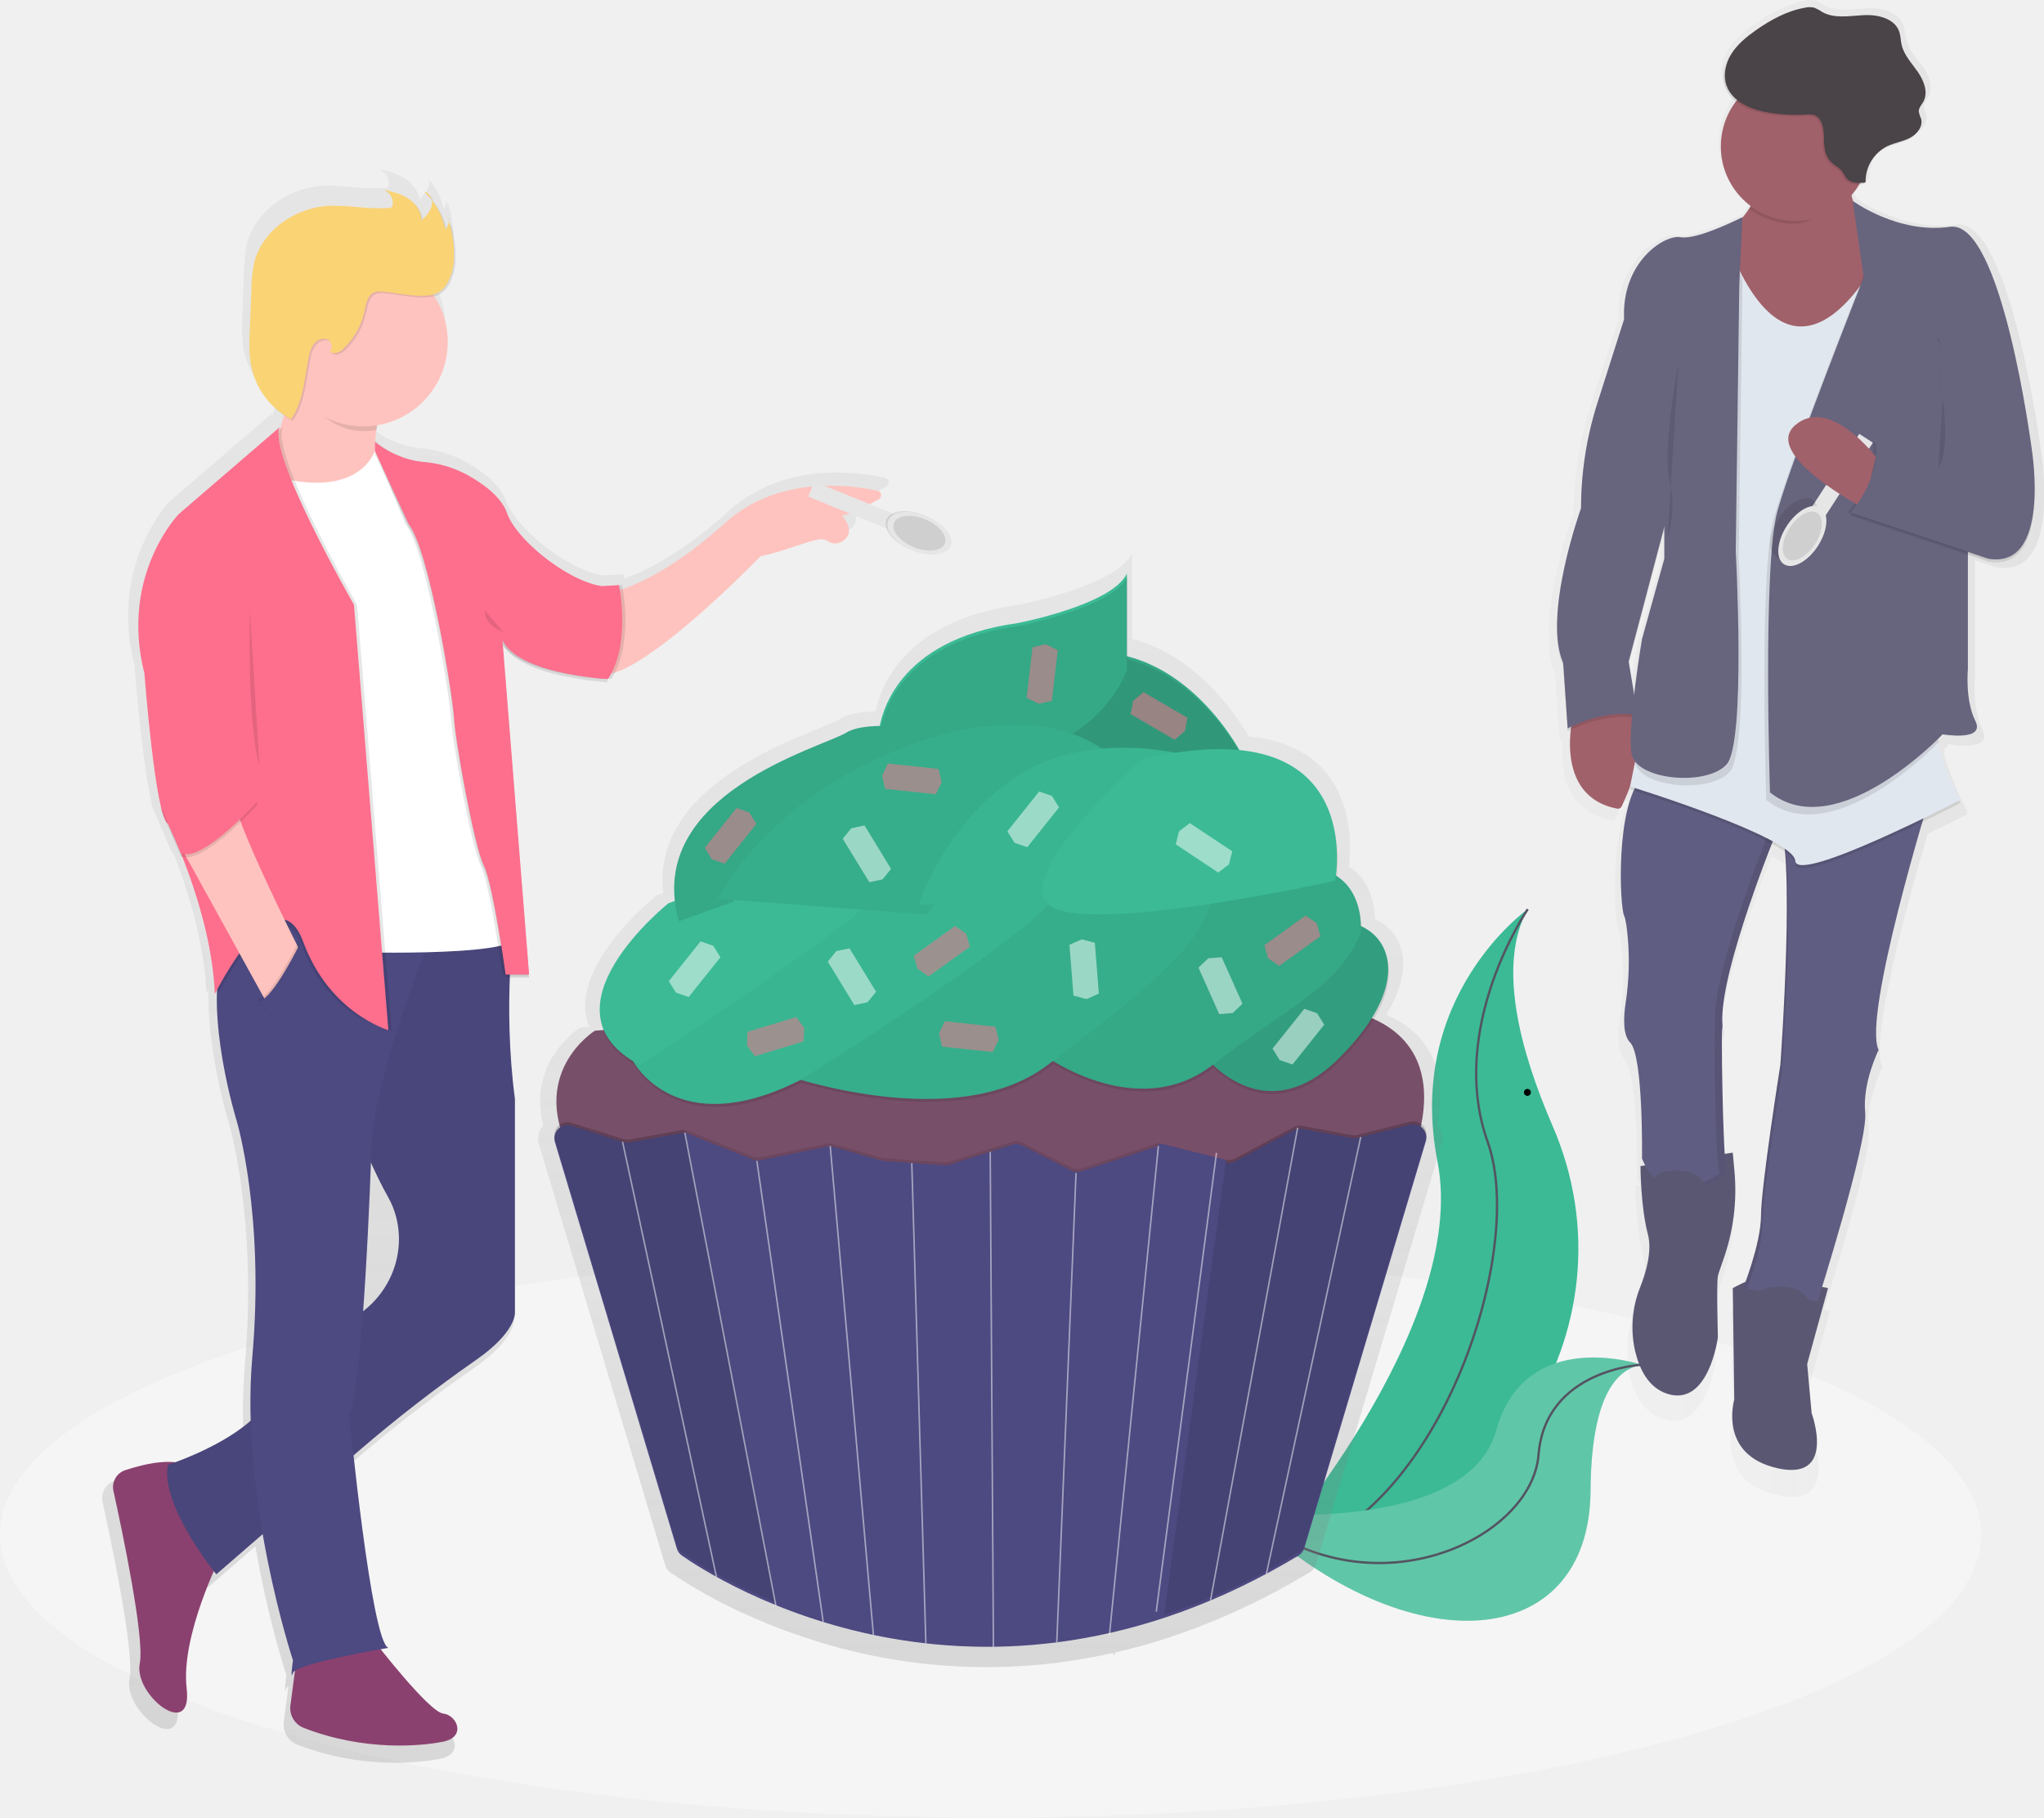
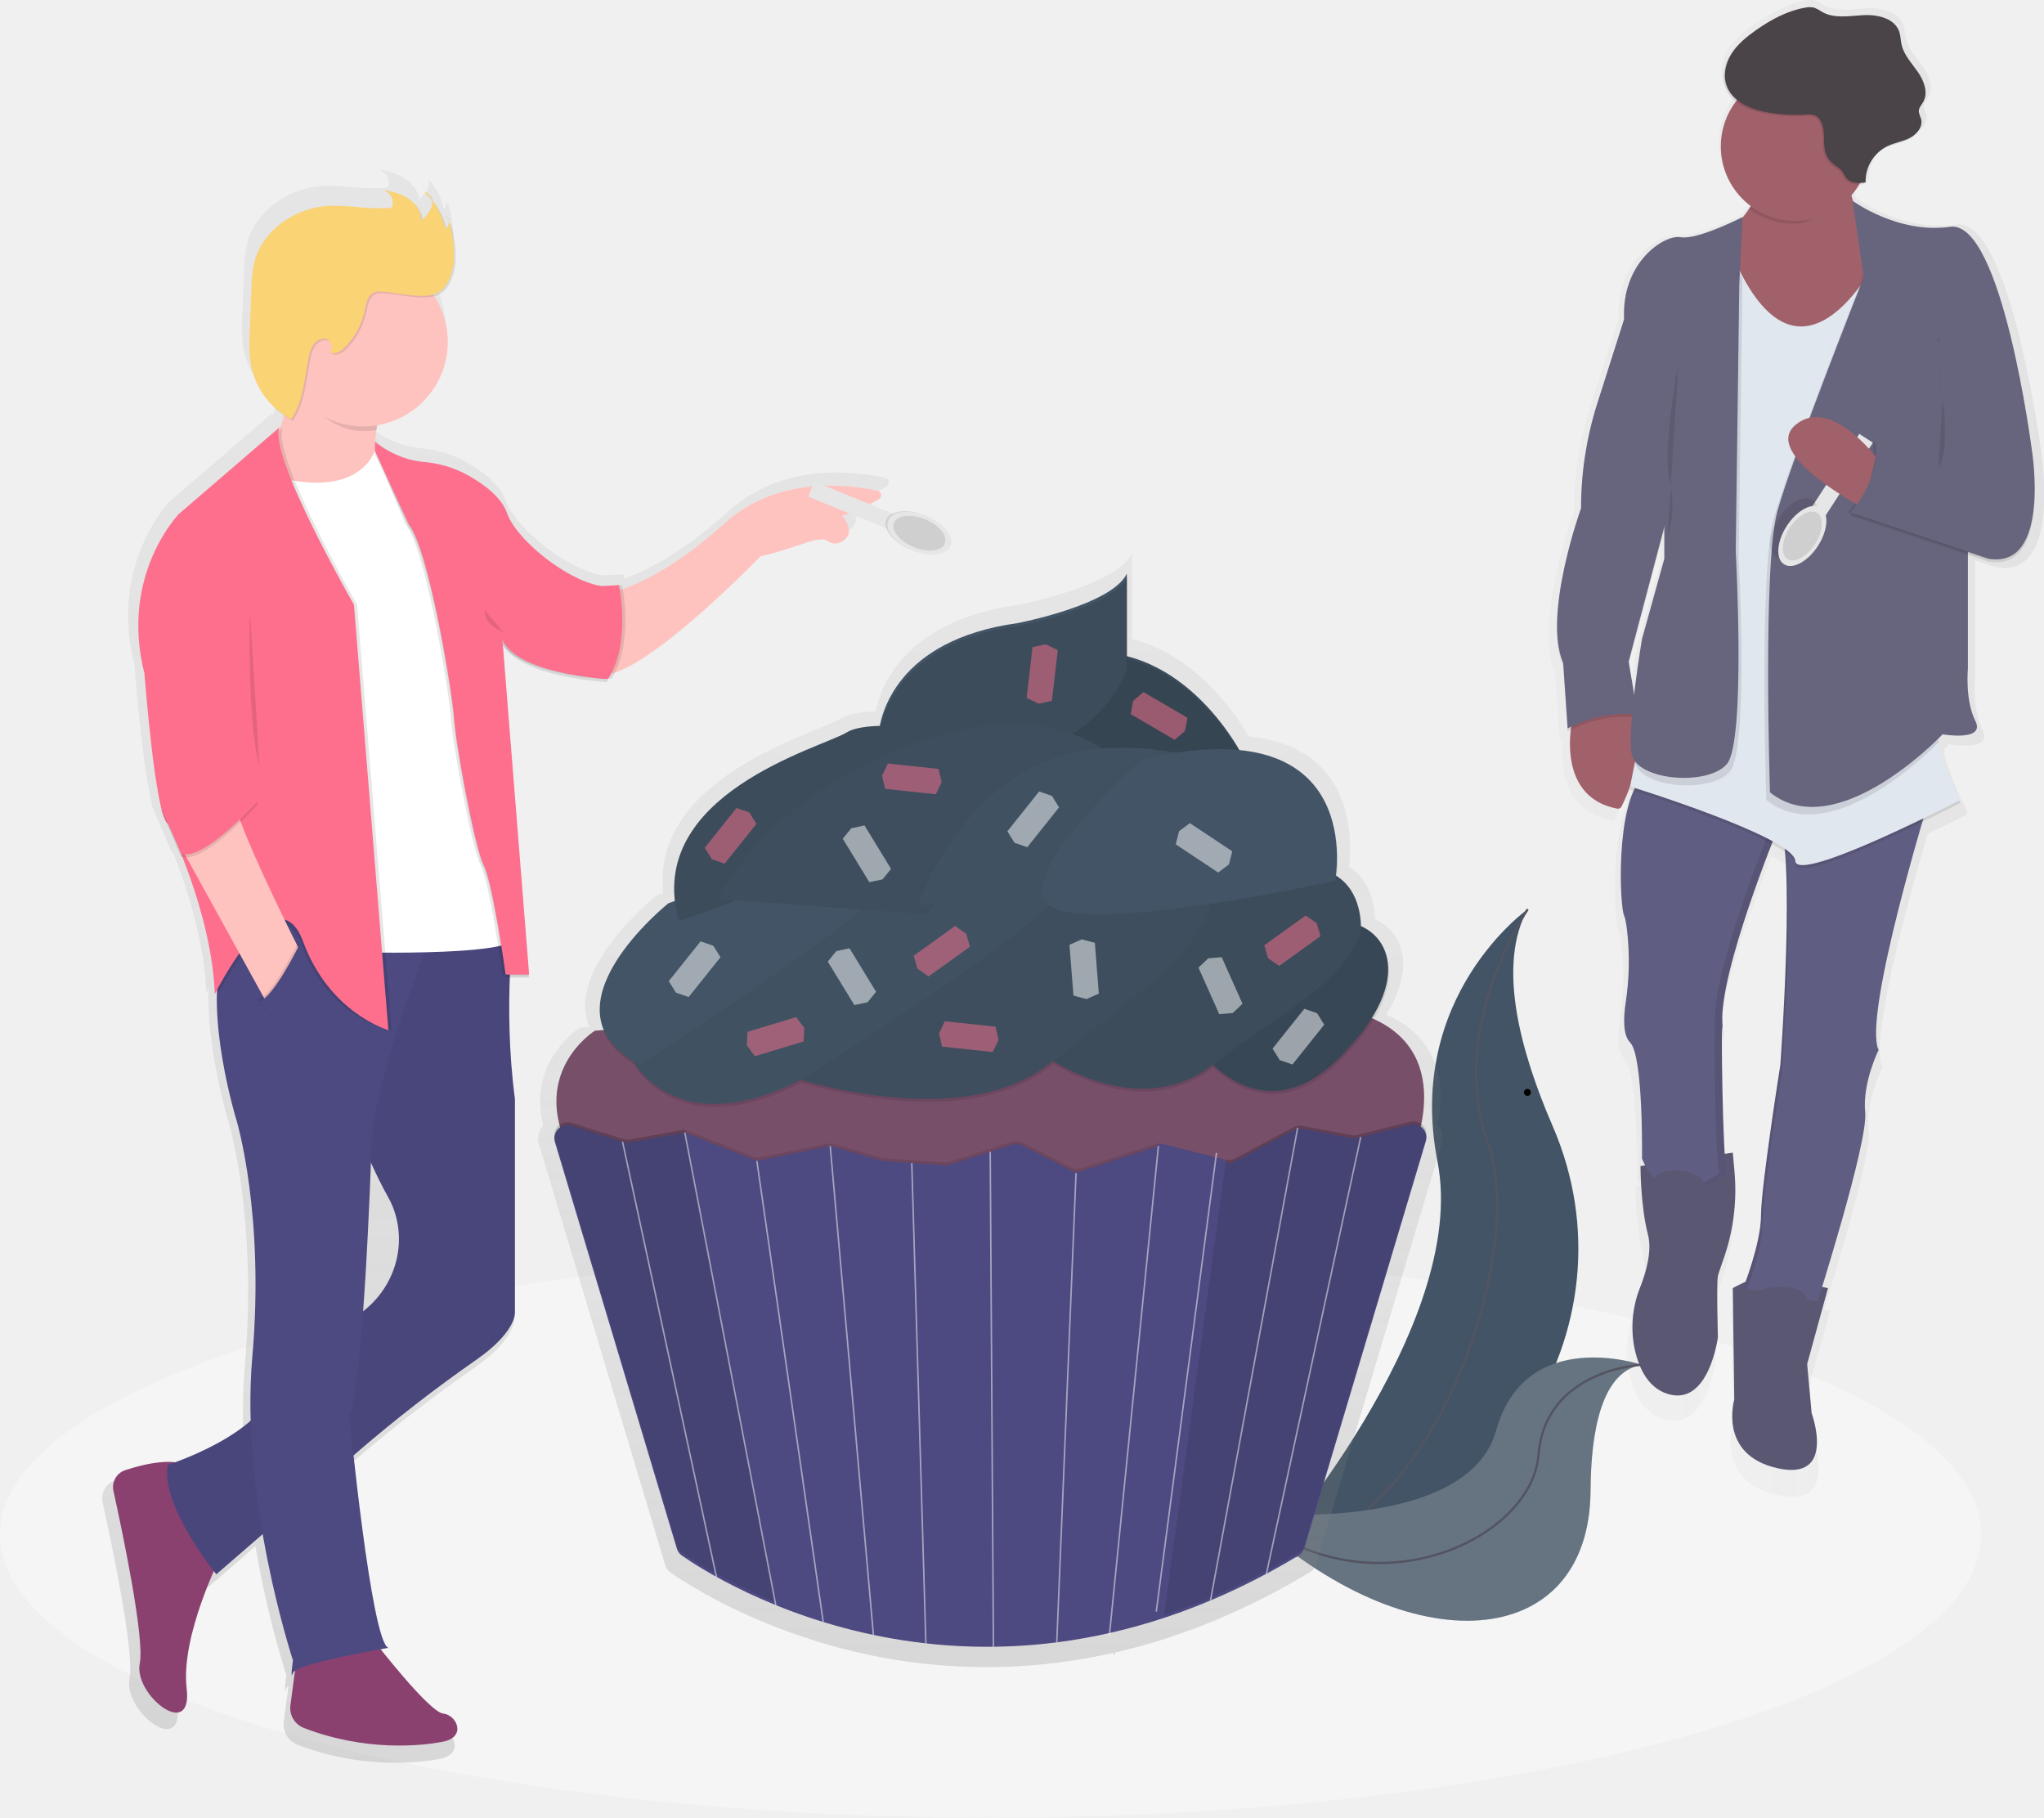
<svg xmlns="http://www.w3.org/2000/svg" xmlns:xlink="http://www.w3.org/1999/xlink" id="11567813-e781-4e7f-9d62-924af5cdcf5c" data-name="Layer 1" width="883.34" height="785.3" viewBox="0 0 883.34 785.3">
  <defs>
    <linearGradient id="de64225e-aed0-4729-9589-fefa50377364" x1="586.34" y1="777.6" x2="586.34" y2="296.43" gradientUnits="userSpaceOnUse">
      <stop offset="0" stop-color="gray" stop-opacity="0.25" />
      <stop offset="0.54" stop-color="gray" stop-opacity="0.12" />
      <stop offset="1" stop-color="gray" stop-opacity="0.1" />
    </linearGradient>
    <linearGradient id="c2d29fed-0e3c-4665-9fc2-6bc8bc700b9c" x1="665.58" y1="818.95" x2="665.58" y2="130.43" gradientTransform="matrix(-1, 0, 0, 1, 1038, 0)" xlink:href="#de64225e-aed0-4729-9589-fefa50377364" />
    <linearGradient id="c8cc5a91-18e5-403f-9b97-91f48ba2f890" x1="832.33" y1="380.69" x2="1046.36" y2="380.69" gradientTransform="matrix(-1, 0, 0, 1, 1874, 0)" xlink:href="#de64225e-aed0-4729-9589-fefa50377364" />
  </defs>
  <ellipse cx="428.11" cy="662.98" rx="428.11" ry="122.32" fill="#f5f5f5" />
-   <path d="M818.56,450.17s-53,37.48-39,109-74.44,171.26-74.44,171.26.76,0,2.18,0c95.73-.47,160.12-98.82,122-186.63C815.15,511.16,805.28,474,818.56,450.17Z" transform="translate(-158.33 -57.35)" fill="#3bba95" />
+   <path d="M818.56,450.17s-53,37.48-39,109-74.44,171.26-74.44,171.26.76,0,2.18,0c95.73-.47,160.12-98.82,122-186.63C815.15,511.16,805.28,474,818.56,450.17Z" transform="translate(-158.33 -57.35)" fill="#425465" />
  <path d="M818.56,450.17s-35,51.08-17.27,100.7-25.15,173-96.14,179.56" transform="translate(-158.33 -57.35)" fill="none" stroke="#535461" stroke-miterlimit="10" />
-   <path d="M867.76,647s-50.21-17.07-62.85,28.39S696.6,711,696.6,711s.54.53,1.57,1.48c69.29,64.64,147.12,58.84,147.54-11.15C845.87,675.32,850.57,650,867.76,647Z" transform="translate(-158.33 -57.35)" fill="#3bba95" />
+   <path d="M867.76,647s-50.21-17.07-62.85,28.39S696.6,711,696.6,711s.54.53,1.57,1.48c69.29,64.64,147.12,58.84,147.54-11.15C845.87,675.32,850.57,650,867.76,647Z" transform="translate(-158.33 -57.35)" fill="#425465" />
  <path d="M867.76,647s-50.21-17.07-62.85,28.39S696.6,711,696.6,711s.54.53,1.57,1.48c69.29,64.64,147.12,58.84,147.54-11.15C845.87,675.32,850.57,650,867.76,647Z" transform="translate(-158.33 -57.35)" fill="#f5f5f5" opacity="0.2" />
  <path d="M867.76,647s-41.58,1.93-44.54,38.92S750,755.8,696.6,711" transform="translate(-158.33 -57.35)" fill="none" stroke="#535461" stroke-miterlimit="10" />
  <path d="M779.61,543.22c3-15,2.31-36.85-22.23-47.49,13.12-21.09,6.95-36-4.91-41.29-.08-5.5-1.52-16.66-11.18-22.65,1.28-10.38,3.36-51.64-43.26-56.26-5.47-9.44-22.59-35-50.48-42.08v-37c-6.72,14.11-49,22.17-49,22.17-48.46,6.77-59.33,34.15-61.78,46.11-6.24.19-11.73,1-14.82,2.94-10.16,6.35-82.68,25.3-77,75.54-1,.34-1.94.68-2.91,1,0,0-39.67,31.65-29,56.82l-4,.29s-23,14.22-15.93,42.24a8.45,8.45,0,0,0-2,7.69l54.69,182.29A5.86,5.86,0,0,0,448,736.7c2.47,1.72,7.6,5.15,15.08,9.31l.06.29.33-.07a245.79,245.79,0,0,0,26.32,12.55l0,.21.33-.06c6.34,2.57,13.29,5.09,20.8,7.41l0,.16.33,0c6.95,2.13,14.37,4.09,22.22,5.75v.1l.33,0c7.37,1.55,15.13,2.83,23.23,3.75v0h.31a246.37,246.37,0,0,0,30,1.52v0h.67v0a246.48,246.48,0,0,0,28.06-2h.33v-.06q11.29-1.46,23.09-4.09l-.08.78.67.07.1-1q11.77-2.68,24-6.69l.33,0,0-.16q10.16-3.37,20.59-7.74l.33.06,0-.22q12.09-5.11,24.5-11.71l.33.07.06-.28q7-3.75,14.11-8a5.88,5.88,0,0,0,2.6-3.36l54.51-182.43a8.46,8.46,0,0,0-2-7.67Z" transform="translate(-158.33 -57.35)" fill="url(#de64225e-aed0-4729-9589-fefa50377364)" />
-   <path d="M695.81,384.81s-24.6-50.5-71.22-45.32,3.24,53.09,3.24,53.09S684.81,397.11,695.81,384.81Z" transform="translate(-158.33 -57.35)" fill="#3bba95" />
+   <path d="M695.81,384.81s-24.6-50.5-71.22-45.32,3.24,53.09,3.24,53.09S684.81,397.11,695.81,384.81Z" transform="translate(-158.33 -57.35)" fill="#425465" />
  <path d="M695.81,384.81s-24.6-50.5-71.22-45.32,3.24,53.09,3.24,53.09S684.81,397.11,695.81,384.81Z" transform="translate(-158.33 -57.35)" opacity="0.1" />
-   <path d="M537.84,376.39s0-.66.12-1.82c.83-8.09,7.46-40.67,60.09-48,0,0,40.79-7.77,47.26-21.37v41.44s-8.42,29.14-50.5,38.85S537.84,376.39,537.84,376.39Z" transform="translate(-158.33 -57.35)" fill="#3bba95" />
+   <path d="M537.84,376.39s0-.66.12-1.82c.83-8.09,7.46-40.67,60.09-48,0,0,40.79-7.77,47.26-21.37v41.44s-8.42,29.14-50.5,38.85S537.84,376.39,537.84,376.39Z" transform="translate(-158.33 -57.35)" fill="#425465" />
  <path d="M415.47,502.64S385,521.42,406.4,558.32s361.28,0,361.28,0,22-45.32-17.48-61.51S415.47,502.64,415.47,502.64Z" transform="translate(-158.33 -57.35)" fill="#784f69" />
  <path d="M746.75,458.74c-.08-5.3-1.47-16-10.78-21.82,1.23-10,3.25-49.77-41.69-54.22-5.28-9.1-21.76-33.78-48.65-40.55V306.46c-6.47,13.6-47.26,21.37-47.26,21.37-46.7,6.53-57.18,32.91-59.53,44.43-6,.18-11.3,1-14.28,2.83-9.79,6.12-79.68,24.38-74.25,72.8-.94.32-1.87.66-2.8,1,0,0-55.1,44-15.15,68.31h0s18.39,35.29,72.13,8.09l.17-.11c20.24,5.81,74.47,18,106.66-6.37l2.31-1.75c12.8,7.63,43.13,21.58,68.91,1.75l.22-.17c10,9.41,30.35,21.39,54.81-3.07C766.86,486.31,761.17,465.2,746.75,458.74Z" transform="translate(-158.33 -57.35)" opacity="0.1" />
-   <path d="M675.74,509.76s26.55,39.49,61.51,4.53,20.07-58.27,0-58.92S675.74,509.76,675.74,509.76Z" transform="translate(-158.33 -57.35)" fill="#3bba95" />
+   <path d="M675.74,509.76s26.55,39.49,61.51,4.53,20.07-58.27,0-58.92S675.74,509.76,675.74,509.76Z" transform="translate(-158.33 -57.35)" fill="#425465" />
  <path d="M675.74,509.76s26.55,39.49,61.51,4.53,20.07-58.27,0-58.92S675.74,509.76,675.74,509.76Z" transform="translate(-158.33 -57.35)" opacity="0.15" />
-   <path d="M746.32,460.56s6.47-55-77-12.95-62.16,64.1-62.16,64.1,41.44,31.73,75.1,5.83S736.6,483.87,746.32,460.56Z" transform="translate(-158.33 -57.35)" fill="#3bba95" />
+   <path d="M746.32,460.56s6.47-55-77-12.95-62.16,64.1-62.16,64.1,41.44,31.73,75.1,5.83S736.6,483.87,746.32,460.56Z" transform="translate(-158.33 -57.35)" fill="#425465" />
  <path d="M746.32,460.56s6.47-55-77-12.95-62.16,64.1-62.16,64.1,41.44,31.73,75.1,5.83S736.6,483.87,746.32,460.56Z" transform="translate(-158.33 -57.35)" opacity="0.1" />
-   <path d="M682.22,443.72s-31.73-22-80.28,0S496.4,521.42,496.4,521.42,570.86,548,611,517.53,680.28,464.44,682.22,443.72Z" transform="translate(-158.33 -57.35)" fill="#3bba95" />
+   <path d="M682.22,443.72s-31.73-22-80.28,0S496.4,521.42,496.4,521.42,570.86,548,611,517.53,680.28,464.44,682.22,443.72Z" transform="translate(-158.33 -57.35)" fill="#425465" />
  <path d="M682.22,443.72s-31.73-22-80.28,0S496.4,521.42,496.4,521.42,570.86,548,611,517.53,680.28,464.44,682.22,443.72Z" transform="translate(-158.33 -57.35)" opacity="0.07" />
-   <path d="M616.83,440.49s-64.75-9.06-94.53,9.06S432,515.92,432,515.92s18.39,35.29,72.13,8.09C504.17,524,615.53,454.73,616.83,440.49Z" transform="translate(-158.33 -57.35)" fill="#3bba95" />
+   <path d="M616.83,440.49s-64.75-9.06-94.53,9.06S432,515.92,432,515.92s18.39,35.29,72.13,8.09C504.17,524,615.53,454.73,616.83,440.49Z" transform="translate(-158.33 -57.35)" fill="#425465" />
  <path d="M616.83,440.49s-64.75-9.06-94.53,9.06S432,515.92,432,515.92s18.39,35.29,72.13,8.09C504.17,524,615.53,454.73,616.83,440.49Z" transform="translate(-158.33 -57.35)" opacity="0.03" />
-   <path d="M447.19,447.61s-57.62,46-12.3,69.93c0,0,95.82-62.8,97.77-69.93C532.66,447.61,488,432.07,447.19,447.61Z" transform="translate(-158.33 -57.35)" fill="#3bba95" />
-   <path d="M572.8,373.8s-38.2-6.47-48.56,0-88.05,26.55-72.52,81.58L475,447S519.71,390.63,572.8,373.8Z" transform="translate(-158.33 -57.35)" fill="#3bba95" />
+   <path d="M447.19,447.61s-57.62,46-12.3,69.93c0,0,95.82-62.8,97.77-69.93C532.66,447.61,488,432.07,447.19,447.61Z" transform="translate(-158.33 -57.35)" fill="#425465" />
+   <path d="M572.8,373.8s-38.2-6.47-48.56,0-88.05,26.55-72.52,81.58L475,447S519.71,390.63,572.8,373.8Z" transform="translate(-158.33 -57.35)" fill="#425465" />
  <path d="M572.8,373.8s-38.2-6.47-48.56,0-88.05,26.55-72.52,81.58L475,447S519.71,390.63,572.8,373.8Z" transform="translate(-158.33 -57.35)" opacity="0.1" />
-   <path d="M636.25,382.22s-27.19-25.25-87.41-1.94-80.28,65.39-80.28,65.39l90.32,6.8S609.7,379.63,636.25,382.22Z" transform="translate(-158.33 -57.35)" fill="#3bba95" />
+   <path d="M636.25,382.22s-27.19-25.25-87.41-1.94-80.28,65.39-80.28,65.39l90.32,6.8S609.7,379.63,636.25,382.22Z" transform="translate(-158.33 -57.35)" fill="#425465" />
  <path d="M636.25,382.22s-27.19-25.25-87.41-1.94-80.28,65.39-80.28,65.39l90.32,6.8S609.7,379.63,636.25,382.22Z" transform="translate(-158.33 -57.35)" opacity="0.07" />
-   <path d="M678.33,385.45s-43.38-14.24-77,5.18-46,57.62-46,57.62l53.74-2.59S651.14,379.63,678.33,385.45Z" transform="translate(-158.33 -57.35)" fill="#3bba95" />
+   <path d="M678.33,385.45s-43.38-14.24-77,5.18-46,57.62-46,57.62l53.74-2.59S651.14,379.63,678.33,385.45Z" transform="translate(-158.33 -57.35)" fill="#425465" />
  <path d="M678.33,385.45s-43.38-14.24-77,5.18-46,57.62-46,57.62l53.74-2.59S651.14,379.63,678.33,385.45Z" transform="translate(-158.33 -57.35)" opacity="0.03" />
-   <path d="M735.31,437.9s14.89-75.75-83.52-52.44c0,0-55.93,49.21-40.26,62.8S735.31,437.9,735.31,437.9Z" transform="translate(-158.33 -57.35)" fill="#3bba95" />
+   <path d="M735.31,437.9s14.89-75.75-83.52-52.44c0,0-55.93,49.21-40.26,62.8S735.31,437.9,735.31,437.9Z" transform="translate(-158.33 -57.35)" fill="#425465" />
  <path d="M398.14,549.47l52.7,175.67a5.65,5.65,0,0,0,2.17,3c14.71,10.29,127.89,83.3,266.49,0a5.67,5.67,0,0,0,2.5-3.24l52.53-175.8a5.67,5.67,0,0,0-6.81-7.12l-22.82,5.7a5.67,5.67,0,0,1-2.4.08l-21.45-4a5.67,5.67,0,0,0-3.7.57l-25.46,13.58a5.67,5.67,0,0,1-4,.5L660.5,551.6a5.67,5.67,0,0,0-3.14.11l-31.81,10.41a5.67,5.67,0,0,1-4.35-.34L600.13,551a5.67,5.67,0,0,0-4.31-.36l-27.17,8.67a5.67,5.67,0,0,1-2.12.25l-26.16-1.83a5.67,5.67,0,0,1-1.16-.2l-20.76-5.93a5.67,5.67,0,0,0-2.69-.1L487,557.34a5.67,5.67,0,0,1-3.22-.28l-28-11.09a5.67,5.67,0,0,0-3.09-.31l-22.29,4a5.67,5.67,0,0,1-2.7-.17l-22.46-7.06A5.67,5.67,0,0,0,398.14,549.47Z" transform="translate(-158.33 -57.35)" opacity="0.1" />
  <path d="M398.14,550.76l52.7,175.67a5.65,5.65,0,0,0,2.17,3c14.71,10.29,127.89,83.3,266.49,0a5.67,5.67,0,0,0,2.5-3.24l52.53-175.8a5.67,5.67,0,0,0-6.81-7.12L744.92,549a5.67,5.67,0,0,1-2.4.08l-21.45-4a5.67,5.67,0,0,0-3.7.57l-25.46,13.58a5.67,5.67,0,0,1-4,.5l-27.38-6.84a5.67,5.67,0,0,0-3.14.11l-31.81,10.41a5.67,5.67,0,0,1-4.35-.34l-21.07-10.8a5.67,5.67,0,0,0-4.31-.36l-27.17,8.67a5.67,5.67,0,0,1-2.12.25L540.37,559a5.67,5.67,0,0,1-1.16-.2l-20.76-5.93a5.67,5.67,0,0,0-2.69-.1L487,558.63a5.67,5.67,0,0,1-3.22-.28l-28-11.09a5.67,5.67,0,0,0-3.09-.31l-22.29,4a5.67,5.67,0,0,1-2.7-.17l-22.46-7.06A5.67,5.67,0,0,0,398.14,550.76Z" transform="translate(-158.33 -57.35)" fill="#4d4981" />
  <polygon points="297.62 430.78 292.11 428.86 289.02 423.91 302.76 406.71 308.27 408.63 311.36 413.58 297.62 430.78" fill="#fff" opacity="0.5" />
  <polygon points="558.55 459.92 553.03 458 549.95 453.05 563.68 435.85 569.19 437.76 572.28 442.71 558.55 459.92" fill="#fff" opacity="0.5" />
  <polygon points="443.95 366.03 438.44 364.12 435.35 359.17 449.08 341.96 454.6 343.88 457.68 348.83 443.95 366.03" fill="#fff" opacity="0.5" />
  <polygon points="474.88 429.29 469.55 431.65 463.91 430.15 462.18 408.2 467.51 405.84 473.15 407.34 474.88 429.29" fill="#fff" opacity="0.5" />
  <polygon points="385.08 375.41 381.4 379.94 375.69 381.15 364.21 362.37 367.9 357.84 373.61 356.63 385.08 375.41" fill="#fff" opacity="0.5" />
  <polygon points="378.61 428.5 374.92 433.03 369.22 434.24 357.74 415.46 361.42 410.93 367.13 409.72 378.61 428.5" fill="#fff" opacity="0.5" />
  <polygon points="536.96 433.67 532.73 437.69 526.91 438.16 517.93 418.06 522.17 414.04 527.98 413.57 536.96 433.67" fill="#fff" opacity="0.5" />
  <polygon points="508.11 364.79 509.54 359.13 514.2 355.63 532.54 367.81 531.11 373.47 526.45 376.98 508.11 364.79" fill="#fff" opacity="0.5" />
  <polygon points="313.16 373.16 307.65 371.24 304.56 366.29 318.3 349.09 323.81 351 326.9 355.95 313.16 373.16" fill="#fd6f8d" opacity="0.5" />
  <polygon points="382.54 340.82 381.19 335.15 383.71 329.88 405.6 332.21 406.95 337.89 404.43 343.16 382.54 340.82" fill="#fd6f8d" opacity="0.5" />
  <polygon points="488.62 308.54 489.71 302.81 494.16 299.03 513.18 310.11 512.09 315.84 507.64 319.62 488.62 308.54" fill="#fd6f8d" opacity="0.5" />
  <polygon points="446.21 279.63 451.9 278.33 457.14 280.9 454.59 302.77 448.9 304.06 443.66 301.49 446.21 279.63" fill="#fd6f8d" opacity="0.5" />
  <polygon points="407.15 452.19 405.8 446.51 408.31 441.24 430.2 443.57 431.55 449.25 429.04 454.52 407.15 452.19" fill="#fd6f8d" opacity="0.5" />
  <polygon points="326.21 456.34 322.76 451.63 323.02 445.81 344.09 439.42 347.55 444.13 347.28 449.96 326.21 456.34" fill="#fd6f8d" opacity="0.5" />
  <polygon points="552.8 417.34 548.01 414.01 546.38 408.4 564.25 395.55 569.04 398.88 570.67 404.48 552.8 417.34" fill="#fd6f8d" opacity="0.5" />
  <polygon points="401.3 421.87 396.51 418.54 394.87 412.94 412.74 400.08 417.53 403.41 419.17 409.01 401.3 421.87" fill="#fd6f8d" opacity="0.5" />
  <path d="M452.73,545.66l-22.29,4a5.67,5.67,0,0,1-2.7-.17l-.37-.12,40.57,188-40.57-188-22.09-6.94a5.67,5.67,0,0,0-7.13,7l52.7,175.67a5.65,5.65,0,0,0,2.17,3c4.61,3.23,18.91,12.62,40.63,21.42l-39.29-204A5.66,5.66,0,0,0,452.73,545.66Z" transform="translate(-158.33 -57.35)" opacity="0.1" />
  <path d="M767.74,542l-22.82,5.7a5.67,5.67,0,0,1-2.4.08l-21.45-4a5.66,5.66,0,0,0-2,0L681.57,747.48l37.48-203.69a5.67,5.67,0,0,0-1.68.58l-25.46,13.58a5.67,5.67,0,0,1-3.79.55L661.4,755.06a280.26,280.26,0,0,0,44.15-19l40.89-188.75L705.54,736q6.94-3.7,14-7.92a5.67,5.67,0,0,0,2.5-3.24l52.53-175.8A5.67,5.67,0,0,0,767.74,542Z" transform="translate(-158.33 -57.35)" opacity="0.1" />
  <path d="M687.87,558.44,660.5,551.6a5.66,5.66,0,0,0-1.61-.16L638,761.58q11.5-2.61,23.44-6.52l26.72-196.56Z" transform="translate(-158.33 -57.35)" fill="#4d4981" />
  <g opacity="0.5">
    <rect x="447.32" y="548.5" width="0.65" height="192.29" transform="translate(-284.25 51.59) rotate(-12.18)" fill="#fff" />
    <rect x="499.39" y="557.95" width="0.65" height="201.19" transform="translate(-247.01 20.51) rotate(-8.19)" fill="#fff" />
    <rect x="473.66" y="544.79" width="0.65" height="207.96" transform="translate(-272.5 44.02) rotate(-10.9)" fill="#fff" />
    <rect x="526.13" y="552.08" width="0.65" height="212.05" transform="translate(-214.22 -8.45) rotate(-5.05)" fill="#fff" />
    <rect x="555.12" y="559.81" width="0.65" height="207.61" transform="translate(-177.58 -40.75) rotate(-1.68)" fill="#fff" />
    <rect x="586.67" y="554.95" width="0.65" height="213.91" transform="translate(-162.63 -53.52) rotate(-0.37)" fill="#fff" />
    <rect x="517.7" y="665.22" width="202.95" height="0.65" transform="translate(-229.51 1199.57) rotate(-87.65)" fill="#fff" />
    <rect x="542.25" y="657.79" width="212.28" height="0.65" transform="translate(-229.42 1180.31) rotate(-84.28)" fill="#fff" />
    <rect x="574.78" y="656.84" width="200.2" height="0.65" transform="matrix(0.13, -0.99, 0.99, 0.13, -225.62, 1179.91)" fill="#fff" />
    <rect x="596.61" y="646.43" width="207.48" height="0.65" transform="translate(-221.08 1160.76) rotate(-79.55)" fill="#fff" />
    <rect x="629.42" y="642.64" width="193.13" height="0.65" transform="translate(-214.09 1159.48) rotate(-77.81)" fill="#fff" />
  </g>
  <path d="M207.92,697.1c6-2,15-4.28,22.09-3.47,6.74-2.46,22.6-8.88,33.43-18.39a241,241,0,0,1,.71-28.24c5.54-63-6.92-104.49-6.92-104.49s-9.78-31.67-8.71-57.95c-.63,1.19-1,1.9-1,1.9-.86-22.67-8.58-46.13-14.36-60.74a4.88,4.88,0,0,1-.65-.24l-6.59-15.34a13.31,13.31,0,0,1-1.22-2.83l-1-2.43.31-.13c-.1-.4-.21-.82-.31-1.25h0c-4.13-17.47-7.28-58.9-7.28-58.9C205.33,301,231.63,274,231.63,274l44.63-38.41a5.66,5.66,0,0,0-.44,1.57l.37-.32c.63-1.8,1.32-4,2-6.44a33.93,33.93,0,0,1-4.46-3.77,34.27,34.27,0,0,1-10-17.85c-1.08-5.31-.87-10.78-.65-16.19l.74-18.52a58.81,58.81,0,0,1,1.1-10.8c3.37-14.74,18.43-25,33.54-25.65,4.81-.2,9.61.41,14.4.77a96.85,96.85,0,0,0,11.7.25,2.12,2.12,0,0,0,1.26-.33,1.85,1.85,0,0,0,.55-1.28,6.37,6.37,0,0,0-1.56-4.77,5.94,5.94,0,0,0-2-1.16l1.08.26a5.88,5.88,0,0,0-1.77-.95c3.86.91,7.81,1.86,11.13,4a14.38,14.38,0,0,1,2.6,2.19,11.35,11.35,0,0,1,3.76,7c1.73-1.69,3.39-3.55,4-5.87a5.93,5.93,0,0,0,0-2.84q.39.49.76,1c0-.1,0-.2-.07-.3a29.7,29.7,0,0,1,5.81,12,4.66,4.66,0,0,0,1.05-3.44c.22.68.43,1.37.62,2.07a4.79,4.79,0,0,0,.07-1.38,47.32,47.32,0,0,1,2.31,16.43c0,5.56-2.46,14.21-8.42,16.16-.3.1-.62.18-.94.25a37.35,37.35,0,0,1-25.19,57.05q-.14,1-.28,2.13l-.24,0c-.16,1.5-.29,3.08-.39,4.73a31.84,31.84,0,0,0,4.9,3.94A40.46,40.46,0,0,0,339.85,251a48.63,48.63,0,0,1,19.65,5.84c7.12,4,15,9.79,17.45,16.84,4.12,11.77,26.76,30,42,32.27l5.4-.31.39-.12v.1l1.32-.08.08,0v0l.35,0,0,.08,1.37-.08s.14.63.32,1.75c7.65-2.62,23.88-9.92,45-29.08,23.54-21.35,55.31-17.15,67.56-14.46a2.1,2.1,0,0,1,.56,3.89c-4.94,2.72-12.62,6.67-16.22,7.11,0,0,7.42,7.68-.46,11.78a5.67,5.67,0,0,1-5.93-.57c-3.79-2.77-14.33,3.51-29.59,6.78,0,0-43.08,44.58-64.45,51.48A30.74,30.74,0,0,1,423,347l-1.32-.11-.07.11h-.18l-.16,1.4s-33.25-1.75-44-13.82a17.32,17.32,0,0,1-2.11-2.25l11.56,145.48h-.11l.11,1.38h-8.5a320.62,320.62,0,0,0,2.28,53.63v94.8s.44,8.35-16.89,20.5A647.93,647.93,0,0,0,311,688.79l-2.1,1.82c3.19,29,9.86,83.08,15.42,85.1l-3.43.6c5.91,7.45,22.56,27.89,27.65,28.46,6.23.69,10.38,10.38,0,12.46-9.58,1.92-34.48,4.42-61.65-6.08a9.41,9.41,0,0,1-5.92-10l2-15.28a2.14,2.14,0,0,0-.88.93c-1.38,4.15,0-5.54,0-5.54a433,433,0,0,1-13.38-55.84l-20.52,17.78s-.42-.51-1.13-1.43c-5,11.44-14,34.81-12,51.95,2.77,23.53-23.53,2.77-20.76-11.07,2.24-11.2-7.75-58.64-11.65-76.34A7.89,7.89,0,0,1,207.92,697.1Z" transform="translate(-158.33 -57.35)" fill="url(#c2d29fed-0e3c-4665-9fc2-6bc8bc700b9c)" />
  <path d="M422.79,313.2s19.6-3.38,48.65-29.73c23-20.85,54-16.74,66-14.12a2,2,0,0,1,.55,3.79c-4.83,2.65-12.33,6.51-15.84,6.95,0,0,7.24,7.5-.45,11.51a5.54,5.54,0,0,1-5.79-.56c-3.7-2.7-14,3.43-28.89,6.62,0,0-58.11,60.14-71.62,50Z" transform="translate(-158.33 -57.35)" fill="#fec3be" />
  <path d="M322.78,231.44s-5.41,23,0,39.19L298.46,274,276.84,263.2V249s10.14-21.62,7.43-46.62Z" transform="translate(-158.33 -57.35)" fill="#fec3be" />
  <path d="M253.86,729.44S236.29,763.9,239,786.87s-23,2.7-20.27-10.81c2.19-10.93-7.57-57.26-11.37-74.54a7.7,7.7,0,0,1,5.12-9c8.13-2.67,21.72-6,28.56-.94C251.16,699,253.86,729.44,253.86,729.44Z" transform="translate(-158.33 -57.35)" fill="#8b416f" />
  <path d="M320.76,767.27s23,29.73,29.06,30.41,10.14,10.14,0,12.16c-9.35,1.87-33.67,4.32-60.2-5.94a9.19,9.19,0,0,1-5.78-9.78l3.81-28.88Z" transform="translate(-158.33 -57.35)" fill="#8b416f" />
  <path d="M358.6,451.72l22,2.94s-5.14,36.92.26,77.47V624.7s.43,8.15-16.49,20a632.65,632.65,0,0,0-51.24,39.71l-61.32,53.12s-24.33-29.73-20.95-47.3c0,0,40.54-12.84,45.95-33.79,3.1-12,18.82-22,31.69-28.35,16.58-8.19,25.62-26.8,21.08-44.72a34.48,34.48,0,0,0-3.45-8.69c-10.81-18.92-26.35-61.49-26.35-61.49l29.73-56.76Z" transform="translate(-158.33 -57.35)" fill="#4d4981" />
  <path d="M358.6,451.72l22,2.94s-5.14,36.92.26,77.47V624.7s.43,8.15-16.49,20a632.65,632.65,0,0,0-51.24,39.71l-61.32,53.12s-24.33-29.73-20.95-47.3c0,0,40.54-12.84,45.95-33.79,3.1-12,18.82-22,31.69-28.35,16.58-8.19,25.62-26.8,21.08-44.72a34.48,34.48,0,0,0-3.45-8.69c-10.81-18.92-26.35-61.49-26.35-61.49l29.73-56.76Z" transform="translate(-158.33 -57.35)" opacity="0.05" />
  <path d="M326.16,769.3s-39.87,6.76-41.22,10.81,0-5.41,0-5.41-23-69.6-17.57-131.09-6.76-102-6.76-102-14.19-45.95-6.08-72.3,93.25-14.87,93.25-14.87S318.05,524,318.73,557.13c0,0-3.38,100-9.46,111.49C309.27,668.62,318.73,766.6,326.16,769.3Z" transform="translate(-158.33 -57.35)" fill="#4d4981" />
  <path d="M321.43,249s-4.05,25-44.6,14.19l27,205.41s78.38,2.7,77.71-6.76L365.35,337.53Z" transform="translate(-158.33 -57.35)" fill="#fff" />
  <path d="M320.42,247.66s7.68,8.24,19.52,9.27a47.49,47.49,0,0,1,19.18,5.71c7,3.89,14.63,9.55,17,16.45,4.73,13.51,34.46,35.81,48,31.08l-4.73,40.54s-38.51-2-45.27-16.89l11.49,144.6H375.49s-5.41-39.19-9.46-47.3-12.16-52.7-12.84-63.52-10.81-73-19.6-83.79l-13.18-32.1Z" transform="translate(-158.33 -57.35)" opacity="0.1" />
  <path d="M320.42,249.69s9,7.57,20.87,8.59A47.49,47.49,0,0,1,360.47,264c7,3.89,14.63,9.55,17,16.45,4.73,13.51,34.46,35.81,48,31.08l-4.73,40.54s-38.51-2-45.27-16.89L387,479.76H376.84s-5.41-39.19-9.46-47.3-12.16-52.7-12.84-63.52-10.81-73-19.6-83.79l-14.53-31.42Z" transform="translate(-158.33 -57.35)" opacity="0.1" />
  <path d="M320.42,248.34s9,7.57,20.87,8.59a47.49,47.49,0,0,1,19.18,5.71c7,3.89,14.63,9.55,17,16.45,4.73,13.51,34.46,35.81,48,31.08l-4.73,40.54s-38.51-2-45.27-16.89L387,478.41H376.84s-5.41-39.19-9.46-47.3-12.16-52.7-12.84-63.52-10.81-73-19.6-83.79l-14.53-31.42Z" transform="translate(-158.33 -57.35)" fill="#fd6f8d" />
  <path d="M286,222.32c.88-6.4-.88-10.4-1.69-17.91l38.51,29.06s-.92,3.93-1.62,9.67a36.73,36.73,0,0,1-5.81.47C301.91,243.61,292.29,233.14,286,222.32Z" transform="translate(-158.33 -57.35)" opacity="0.1" />
  <circle cx="157.02" cy="147.74" r="36.49" fill="#fec3be" />
  <path d="M355.17,169.33a46.19,46.19,0,0,0-3-18.06,4.5,4.5,0,0,1-.77,5.83,28.91,28.91,0,0,0-9.17-16.24c2.6.42,3.93,3.65,3.3,6.21s-2.61,4.53-4.51,6.35c.22-3.87-2.33-7.47-5.57-9.6s-7.1-3-10.87-3.94a6.3,6.3,0,0,1,4.17,6.46,1.8,1.8,0,0,1-.54,1.25,2.07,2.07,0,0,1-1.23.33,94.57,94.57,0,0,1-11.42-.24,119.71,119.71,0,0,0-14.06-.75c-14.76.62-29.46,10.65-32.75,25a57.43,57.43,0,0,0-1.07,10.54L267,200.6c-.21,5.28-.42,10.63.64,15.81a33.49,33.49,0,0,0,17.21,22.74c5.3-7.68,5.77-17.55,7.61-26.7a13.51,13.51,0,0,1,2.29-5.9c1.33-1.66,3.67-2.71,5.65-1.92s2.84,3.82,1.19,5.17c1.42,1.73,4.22.44,5.85-1.1a31.56,31.56,0,0,0,9.16-16.35c.66-3.15,1.32-7,4.36-8.09a8.2,8.2,0,0,1,3.27-.22c6.43.44,16.49,3.1,22.73,1.06C352.77,183.2,355.17,174.76,355.17,169.33Z" transform="translate(-158.33 -57.35)" opacity="0.1" />
  <path d="M354.5,168.65a46.19,46.19,0,0,0-3-18.06,4.5,4.5,0,0,1-.77,5.83,28.91,28.91,0,0,0-9.17-16.24c2.6.42,3.93,3.65,3.3,6.21s-2.61,4.53-4.51,6.35c.22-3.87-2.33-7.47-5.57-9.6s-7.1-3-10.87-3.94a6.3,6.3,0,0,1,4.17,6.46,1.8,1.8,0,0,1-.54,1.25,2.07,2.07,0,0,1-1.23.33,94.57,94.57,0,0,1-11.42-.24,119.71,119.71,0,0,0-14.06-.75c-14.76.62-29.46,10.65-32.75,25A57.43,57.43,0,0,0,267,181.84l-.72,18.08c-.21,5.28-.42,10.63.64,15.81a33.49,33.49,0,0,0,17.21,22.74c5.3-7.68,5.77-17.55,7.61-26.7a13.51,13.51,0,0,1,2.29-5.9c1.33-1.66,3.67-2.71,5.65-1.92s2.84,3.82,1.19,5.17c1.42,1.73,4.22.44,5.85-1.1a31.56,31.56,0,0,0,9.16-16.35c.66-3.15,1.32-7,4.36-8.09a8.2,8.2,0,0,1,3.27-.22c6.43.44,16.49,3.1,22.73,1.06C352.09,182.53,354.5,174.08,354.5,168.65Z" transform="translate(-158.33 -57.35)" fill="#fad375" />
  <path d="M427.18,310.16s5.41,25-4.73,40.54l-5.74-.47,3.13-39.65Z" transform="translate(-158.33 -57.35)" opacity="0.1" />
  <path d="M425.83,310.16s5.41,25-4.73,40.54l-5.74-.47,3.13-39.65Z" transform="translate(-158.33 -57.35)" fill="#fd6f8d" />
  <path d="M280.55,241.92,237,279.42s-25.68,26.35-14.87,68.92c0,0,4.73,62.16,10.14,64.87,0,0,18.92,37.84,20.27,73.65,0,0,25.34-51,36.83-19.93s38.18,35.47,38.18,35.47L312.65,318.61S275.15,253.4,280.55,241.92Z" transform="translate(-158.33 -57.35)" opacity="0.1" />
  <path d="M279.2,241.92l-43.58,37.5s-25.68,26.35-14.87,68.92c0,0,4.73,62.16,10.14,64.87,0,0,18.92,37.84,20.27,73.65,0,0,26.69-53.72,38.18-22.64s36.83,38.18,36.83,38.18L311.3,318.61S273.8,253.4,279.2,241.92Z" transform="translate(-158.33 -57.35)" fill="#fd6f8d" />
  <path d="M259.27,400.37s-10.81-7.43-28.38,12.84l43.24,78.38,14.53-22S257.92,409.15,259.27,400.37Z" transform="translate(-158.33 -57.35)" fill="#fec3be" />
  <path d="M269.74,404.76s-23.91,26.86-33.24,22.55l-8.64-20.11,32.42-13.93Z" transform="translate(-158.33 -57.35)" opacity="0.1" />
  <path d="M269.74,403.41S245.83,430.27,236.5,426l-8.64-20.11,32.42-13.93Z" transform="translate(-158.33 -57.35)" fill="#fd6f8d" />
  <path d="M287.2,464.54s-11.38,23.33-17.46,24.69l8.78,10.14L291.36,475Z" transform="translate(-158.33 -57.35)" opacity="0.1" />
  <path d="M287.88,465.21s-11.38,23.33-17.46,24.69L279.2,500,292,475.71Z" transform="translate(-158.33 -57.35)" fill="#4d4981" />
  <path d="M266.36,321s-1.35,48.65,4.05,66.89" transform="translate(-158.33 -57.35)" opacity="0.1" />
  <path d="M375.83,330.43s-8.11-2.7-8.11-9.46" transform="translate(-158.33 -57.35)" opacity="0.1" />
  <g opacity="0.5">
    <path d="M827.65,331.62c-.06,6.39.7,12.3,2.76,16.93l2,29s.5-.28,1.41-.72c-1.21,11-.34,31.15,21.26,34.94a3.66,3.66,0,0,0,1.33-.66,98,98,0,0,0,4-9.21l.25.08-.25,1.24,1.6.5c-7.79,16.88-6,52-4.27,55.44.73,1.44,1.28,5.68,1.69,10.49a119.67,119.67,0,0,1-1,28c-1,6.39-1.3,14.23,2,17.49,6,5.92,5.33,51.33,5.33,51.33a32.84,32.84,0,0,0,1.39,3l-2.06.29s0,17.77,3.33,30.27c1.92,7.19-.8,16.56-3.45,23.22a46.94,46.94,0,0,0-2.31,28.27c1.95,8.14,6,16.26,14.43,18.93,18.67,5.92,22.67-25,22.67-25s-.67-23.69,0-27c.21-1,1.17-3.84,2.41-7.26a90.46,90.46,0,0,0,5-39l-.77-8.32-3.62.52c-.06-.86-.11-1.76-.16-2.7s-.09-1.62-.13-2.47-.08-1.72-.12-2.62-.08-1.81-.11-2.74q0-.7-.05-1.41c-.15-4.26-.28-8.81-.39-13.31,0-2-.09-4-.12-5.95,0-1.46-.05-2.91-.07-4.31q0-.7,0-1.4c0-2.3-.06-4.5-.07-6.53q0-.61,0-1.2,0-1.18,0-2.26,0-.54,0-1.06c0-.69,0-1.34,0-2s0-1.2,0-1.73,0-1,0-1.48c0-2.47.1-3.57.2-2.66.33,3,1.33,21.06,0-2-1.08-18.59,15.66-62.91,22.15-79.3a57.75,57.75,0,0,1,6,3.58c2.22,25.86-.83,75.43-1.81,90v.06c-.08,1.13-.14,2-.19,2.71v.12l-.05.72v.2l0,.21v.11s-8.67,54-8.67,66.47c0,9.63-4.75,23.56-6.93,29.44-3.17,1.38-5.74,2.8-5.74,2.8l.67,49.36s-7.33,24.35,19.33,30.27,15.33-24.35,15.33-24.35l-2-21.72,9.33-33.56-2.62-.53c5.54-17.7,20.38-66.4,19.29-77.12-1.22-12,4.77-25.08,5.84-27.3h0l.16-.34c-5.72-11.8,11.67-74,19.6-100.84,9.89-4.72,17.06-8.4,17.06-8.4s-.2-.37-.55-1l.55-.28a132.29,132.29,0,0,1-10.23-25.09l.57-.58-.43-1.21c1.36-1.31,2.1-2.08,2.1-2.08s19.33,3.29,14.67-5.92-3.33-23-3.33-23V299.41l9.33,3.07c17.55,2.89,20.69-16.71,20.6-31.74a116.66,116.66,0,0,0-1.26-17.62s-13.33-102-36.67-98.71c-21.86,3.08-41.08-9.71-43.43-11.35q-.43-1.32-.77-2.6a33,33,0,0,0,3.5-4.76c.73,0,1.47-.1,2.17-.18,0-.2,0-.39,0-.59l.67-.07a17.22,17.22,0,0,1,4.76-12.43,16.51,16.51,0,0,1,4.38-3c3.23-1.51,6.88-2,10.05-3.62a11.09,11.09,0,0,0,3-2.29c2-1.8,3.3-4.31,2.61-6.81-.31-1.11-1-2.13-1-3.28,0-1.6,1.25-2.88,2-4.29C994,95,992,89.82,989.25,86s-6.28-7.42-7.29-12c-.41-1.88-.38-3.86-1-5.69-2-5.93-9.66-7.7-16-7.37s-13.14,1.68-18.62-1.44A17.45,17.45,0,0,0,943,57.6a9.16,9.16,0,0,0-4.21,0c-8,1.39-15.37,5.36-22,10a50.64,50.64,0,0,0-7.46,6.1,27.44,27.44,0,0,0-4,4.77c-2.7,4.17-4,9.49-2.31,14.16a14.33,14.33,0,0,0,4.83,6.48,32.62,32.62,0,0,0,6.71,46.18,38.1,38.1,0,0,1-3.76,5.14v-.26s-20.33,10.2-27.67,8.88c-7.16-1.29-25.76,10.62-25.38,34.46,0,.6,0,1.22,0,1.84l-12,37.21a150.56,150.56,0,0,0-7.29,46.26S827.44,308.76,827.65,331.62Zm32.23,15.76,15.86-59.16v12.94l-10,35.54s-2,11.89-3.53,24.52Z" transform="translate(-158.33 -57.35)" fill="url(#c8cc5a91-18e5-403f-9b97-91f48ba2f890)" />
  </g>
  <path d="M907.17,555.35l.74,8.13a89.47,89.47,0,0,1-4.85,38.15c-1.19,3.35-2.12,6.11-2.32,7.1-.64,3.22,0,26.37,0,26.37s-3.86,30.23-21.87,24.44c-8.1-2.6-12-10.55-13.92-18.5a46.44,46.44,0,0,1,2.23-27.62c2.56-6.51,5.18-15.66,3.33-22.69-3.22-12.22-3.22-29.58-3.22-29.58Z" transform="translate(-158.33 -57.35)" fill="#5a5773" />
  <path d="M926.46,415.8s-25.08,61.1-23.79,83.6.32,4.82,0,1.93c-.57-5.15,0,56,1.93,63,0,0-26.37,19.29-36.66-6.43,0,0,.64-44.37-5.14-50.16-3.18-3.18-2.87-10.84-1.93-17.09a118.45,118.45,0,0,0,1-27.33c-.39-4.7-.93-8.84-1.63-10.25-1.93-3.86-3.86-47.59,7.72-59.81Z" transform="translate(-158.33 -57.35)" fill="#605d82" />
  <path d="M901.38,564.36c-1.93-7.07-2.5-68.18-1.93-63,.32,2.89,1.29,20.58,0-1.93s23.79-83.6,23.79-83.6l-56.11-21.58c.26-.33.53-.64.8-.93l58.52,22.51s-25.08,61.1-23.79,83.6.32,4.82,0,1.93c-.57-5.15,0,56,1.93,63,0,0-10.53,7.7-20.88,6.88C892.92,570.54,901.38,564.36,901.38,564.36Z" transform="translate(-158.33 -57.35)" opacity="0.1" />
  <path d="M948.32,613.88l-9,32.8,1.93,21.22s10.93,29.58-14.79,23.79-18.65-29.58-18.65-29.58l-.64-48.23s10.29-5.79,14.79-5.14S948.32,613.88,948.32,613.88Z" transform="translate(-158.33 -57.35)" fill="#5a5773" />
  <path d="M992.7,400.37S963.12,496.19,970.19,511c0,0-7.07,14.15-5.79,27s-20.58,81.67-20.58,81.67l-32.16-5.79s7.72-19.29,7.72-31.51,8.36-65,8.36-65,7.07-96.47-1.29-106.76Z" transform="translate(-158.33 -57.35)" fill="#605d82" />
  <g opacity="0.1">
    <path d="M928.95,418.42c5.33,21.84-.56,102.21-.56,102.21s-8.36,52.73-8.36,65c0,9.33-4.49,22.77-6.62,28.61l-1.74-.31s7.72-19.29,7.72-31.51,8.36-65,8.36-65S933.13,444,928.95,418.42Z" transform="translate(-158.33 -57.35)" />
    <path d="M970.19,511l-.16.33c-.05-.33-.1-.68-.13-1A7.11,7.11,0,0,0,970.19,511Z" transform="translate(-158.33 -57.35)" />
    <path d="M927.91,413.75a9.47,9.47,0,0,0-1.45-3.09l66.24-10.29s-.39,1.25-1.06,3.48Z" transform="translate(-158.33 -57.35)" />
  </g>
  <path d="M838.35,365.64s-9.65,36,19.29,41.16a3.52,3.52,0,0,0,1.29-.64s16.72-32.8,3.86-45.66Z" transform="translate(-158.33 -57.35)" fill="#a1616a" />
  <path d="M956.69,126.4s-1.93,27,19.29,39.87-45,48.23-45,48.23L896.23,159.2S911,161.13,920,135.41Z" transform="translate(-158.33 -57.35)" fill="#a1616a" />
  <path d="M970.83,168.2s-32.8,68.17-62.38,3.86L862.79,398.44s70.74,21.87,71.38,32.16,71.38-26.37,71.38-26.37-15.43-28.3-11.58-45.66S970.83,168.2,970.83,168.2Z" transform="translate(-158.33 -57.35)" opacity="0.1" />
  <path d="M970.83,166.92s-32.8,68.17-62.38,3.86L862.79,397.15S933.53,419,934.18,429.3s71.38-26.37,71.38-26.37-15.43-28.3-11.58-45.66S970.83,166.92,970.83,166.92Z" transform="translate(-158.33 -57.35)" fill="#e1e7ef" />
  <path d="M938.68,631.88s8.36-18.65-10.93-18.65S911.67,630,911.67,630Z" transform="translate(-158.33 -57.35)" fill="#5a5773" />
  <path d="M894.95,583.65s7.72-19.94-11.58-20.58-9.65,18-9.65,18Z" transform="translate(-158.33 -57.35)" fill="#5a5773" />
  <path d="M911.35,152.45s-19.61,10-26.69,8.68-25.72,10.93-24.44,35.37L848.6,233a148.9,148.9,0,0,0-7,45.21h0s-16.72,46.3-7.72,66.88l1.93,28.3S850.57,365,866,367.57l-3.86-23.15,17.36-65.6,28.94-70.1Z" transform="translate(-158.33 -57.35)" opacity="0.1" />
  <path d="M911.35,151.16s-19.61,10-26.69,8.68-25.72,10.93-24.44,35.37L848.6,231.68a148.9,148.9,0,0,0-7,45.21h0s-16.72,46.3-7.72,66.88l1.93,28.3s14.79-8.36,30.23-5.79l-3.86-23.15,17.36-65.6,28.94-70.1Z" transform="translate(-158.33 -57.35)" fill="#67647e" />
  <path d="M878.87,229.3V302l-9.65,34.73s-6.43,37.94-4.5,49.52,32.8,14.15,41.16,4.5,3.86-92,3.86-92l1.61-120.58-1.29-3.86Z" transform="translate(-158.33 -57.35)" opacity="0.1" />
  <path d="M877.58,226.08v72.67l-9.65,34.73s-6.43,37.94-4.5,49.52,32.8,14.15,41.16,4.5,3.86-92,3.86-92L910.06,175Z" transform="translate(-158.33 -57.35)" fill="#67647e" />
  <path d="M1007.17,286.54l-20.58,64,9.65,27.33s-45.66,48.23-74.6,25.08c0,0-3.22-98.4,3.22-121.55s37.3-101,37.3-101l6.43-20.58,34.08,19.29Z" transform="translate(-158.33 -57.35)" opacity="0.1" />
  <path d="M1008.78,283.32v63s-1.29,13.51,3.22,22.51-14.15,5.79-14.15,5.79-45.66,48.23-74.6,25.08c0,0-3.22-98.4,3.22-121.55s37.3-101,37.3-101l6.43-20.58,34.08,19.29Z" transform="translate(-158.33 -57.35)" fill="#67647e" />
  <rect x="929.99" y="262.04" width="45" height="7" transform="translate(1535.67 -445.97) rotate(123)" fill="#e6e6e6" />
  <ellipse cx="937.75" cy="288.24" rx="14.57" ry="8" transform="matrix(0.54, -0.84, 0.84, 0.54, 26.9, 860.32)" opacity="0.1" />
  <ellipse cx="937.28" cy="288.96" rx="14.57" ry="8" transform="translate(26.08 860.25) rotate(-57)" fill="#e6e6e6" />
  <ellipse cx="937.28" cy="288.96" rx="11.84" ry="6.5" transform="translate(26.08 860.25) rotate(-57)" opacity="0.1" />
  <path d="M958.94,145.37s19.61,14.47,42.12,11.25,35.37,96.47,35.37,96.47,8.36,51.45-18.65,46.95L958,280.1s12.86-13.51,10.93-30.87l28.94,11.58-1.29-55.31Z" transform="translate(-158.33 -57.35)" opacity="0.1" />
  <path d="M1035.14,251.81s8.36,51.45-18.65,46.95l-59.81-19.94s12.86-13.51,10.93-30.87l28.94,11.58Z" transform="translate(-158.33 -57.35)" opacity="0.1" />
  <path d="M969,254.73S949,228.34,934.19,241s29.55,35.89,29.55,35.89Z" transform="translate(-158.33 -57.35)" fill="#a1616a" />
  <path d="M958.94,144.09s19.61,14.47,42.12,11.25,35.37,96.47,35.37,96.47,8.36,51.45-18.65,46.95L958,278.82s12.86-13.51,10.93-30.87l28.94,11.58-1.29-55.31-32.8-27Z" transform="translate(-158.33 -57.35)" fill="#67647e" />
  <path d="M919.38,136.69l36.66-9s-1.91,2.16.32,10.61c-5.9,6.77-13.15,15.76-22.83,15.76a32,32,0,0,1-19.22-6.37A57.82,57.82,0,0,0,919.38,136.69Z" transform="translate(-158.33 -57.35)" opacity="0.1" />
  <circle cx="775.84" cy="63.26" r="32.16" fill="#a1616a" />
  <path d="M922,106.66c-7.46-1.27-15.66-4.58-18.16-11.72-1.6-4.57-.38-9.77,2.23-13.84s6.45-7.2,10.41-10c6.43-4.52,13.52-8.4,21.26-9.76a8.73,8.73,0,0,1,4.06,0,16.76,16.76,0,0,1,3.29,1.8c5.29,3.05,11.87,1.73,18,1.41s13.48,1.41,15.41,7.2c.6,1.79.56,3.72,1,5.56,1,4.5,4.39,8,7,11.75s4.62,8.82,2.42,12.86c-.75,1.37-2,2.63-2,4.19a13,13,0,0,0,1,3.21c.91,3.32-1.74,6.67-4.8,8.25s-6.58,2.07-9.7,3.54a17,17,0,0,0-9.47,15.74c-2.84.33-6.15.5-8.07-1.62-.86-.95-1.28-2.22-2.06-3.23-1-1.32-2.56-2.1-3.84-3.16-6.73-5.53-1.95-13.17-5.76-19.13-2-3.07-5.18-2.13-8.4-2.08A74.22,74.22,0,0,1,922,106.66Z" transform="translate(-158.33 -57.35)" opacity="0.1" />
  <path d="M922.63,106c-7.46-1.27-15.66-4.58-18.16-11.72-1.6-4.57-.38-9.77,2.23-13.84s6.45-7.2,10.41-10c6.43-4.52,13.52-8.4,21.26-9.76a8.73,8.73,0,0,1,4.06,0,16.76,16.76,0,0,1,3.29,1.8c5.29,3.05,11.87,1.73,18,1.41s13.48,1.41,15.41,7.2c.6,1.79.56,3.72,1,5.56,1,4.5,4.39,8,7,11.75s4.62,8.82,2.42,12.86c-.75,1.37-2,2.63-2,4.19a13,13,0,0,0,1,3.21c.91,3.32-1.74,6.67-4.8,8.25s-6.58,2.07-9.7,3.54a17,17,0,0,0-9.47,15.74c-2.84.33-6.15.5-8.07-1.62-.86-.95-1.28-2.22-2.06-3.23-1-1.32-2.56-2.1-3.84-3.16-6.73-5.53-1.95-13.17-5.76-19.13-2-3.07-5.18-2.13-8.4-2.08A74.22,74.22,0,0,1,922.63,106Z" transform="translate(-158.33 -57.35)" fill="#4a4347" />
  <path d="M883.69,214.19s-7.07,36.66-3.86,50.81a47.15,47.15,0,0,1-.84,24.92" transform="translate(-158.33 -57.35)" opacity="0.1" />
  <path d="M998,229.62s3.08,24.44-2.05,29.58" transform="translate(-158.33 -57.35)" opacity="0.1" />
  <path d="M818.42,530.81a1.5,1.5,0,0,0,0-3,1.5,1.5,0,0,0,0,3Z" transform="translate(-158.33 -57.35)" />
  <rect x="507.29" y="273.65" width="45" height="7" transform="translate(-14.36 -236.96) rotate(22.2)" fill="#e6e6e6" />
  <ellipse cx="554.85" cy="287.38" rx="8" ry="14.57" transform="translate(-79.18 635.19) rotate(-67.8)" opacity="0.1" />
  <ellipse cx="555.65" cy="287.7" rx="8" ry="14.57" transform="translate(-78.99 636.12) rotate(-67.8)" fill="#e6e6e6" />
  <ellipse cx="555.65" cy="287.7" rx="6.5" ry="11.84" transform="translate(-78.99 636.12) rotate(-67.8)" opacity="0.1" />
</svg>
